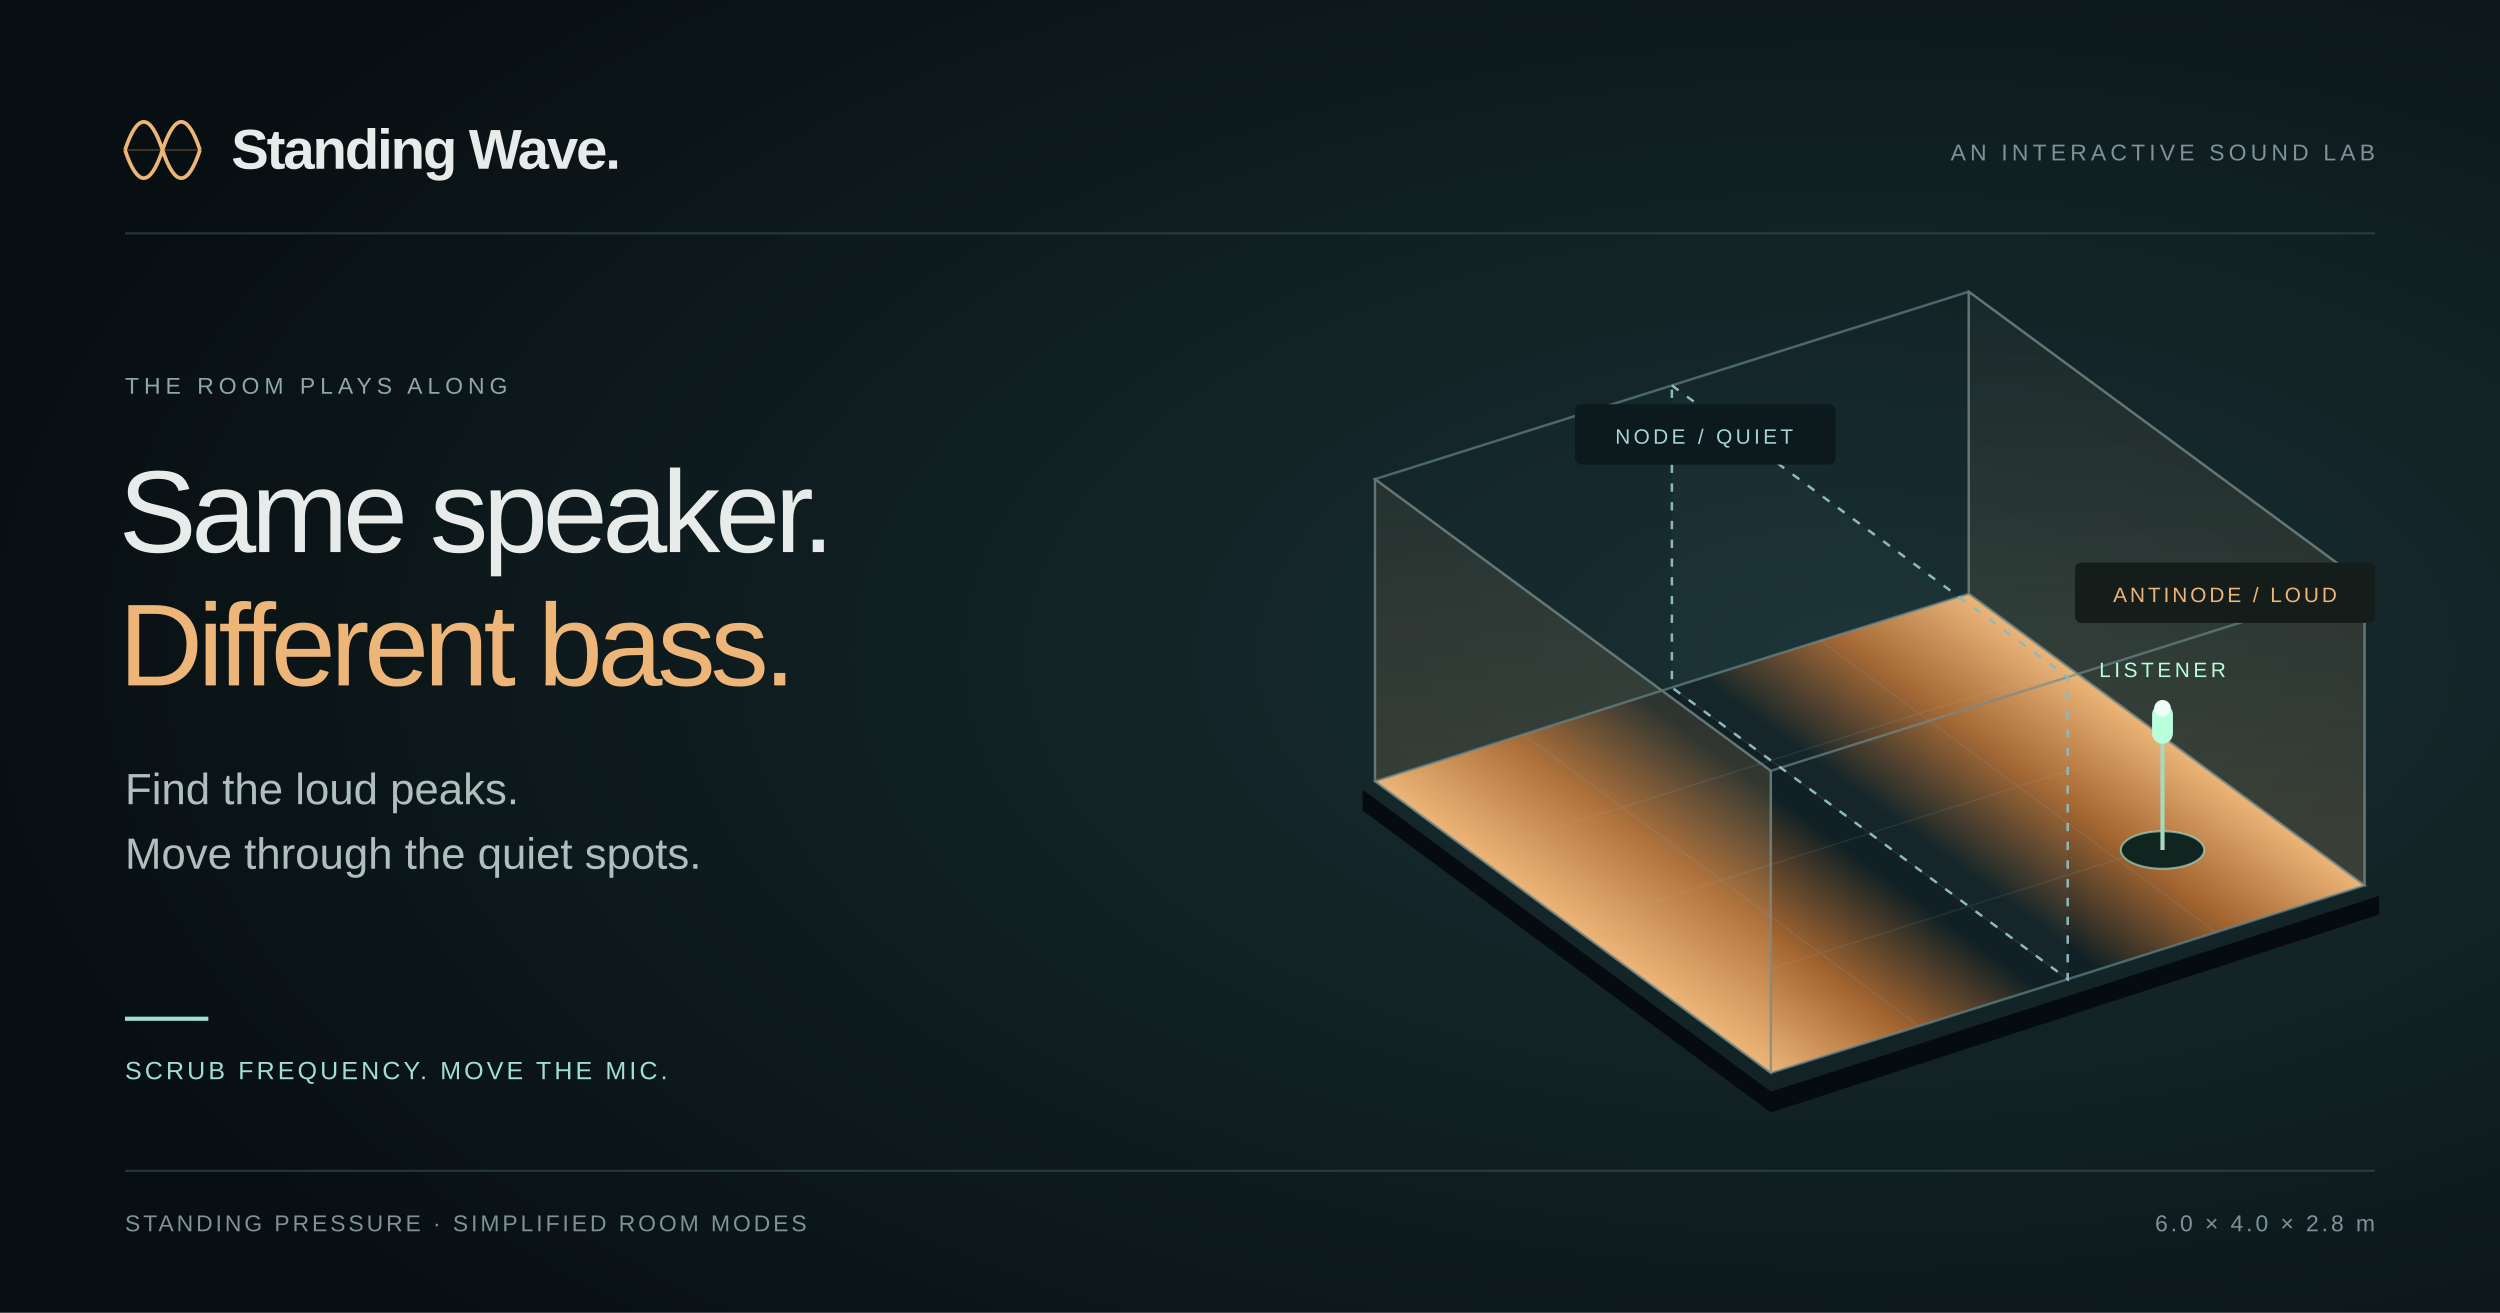
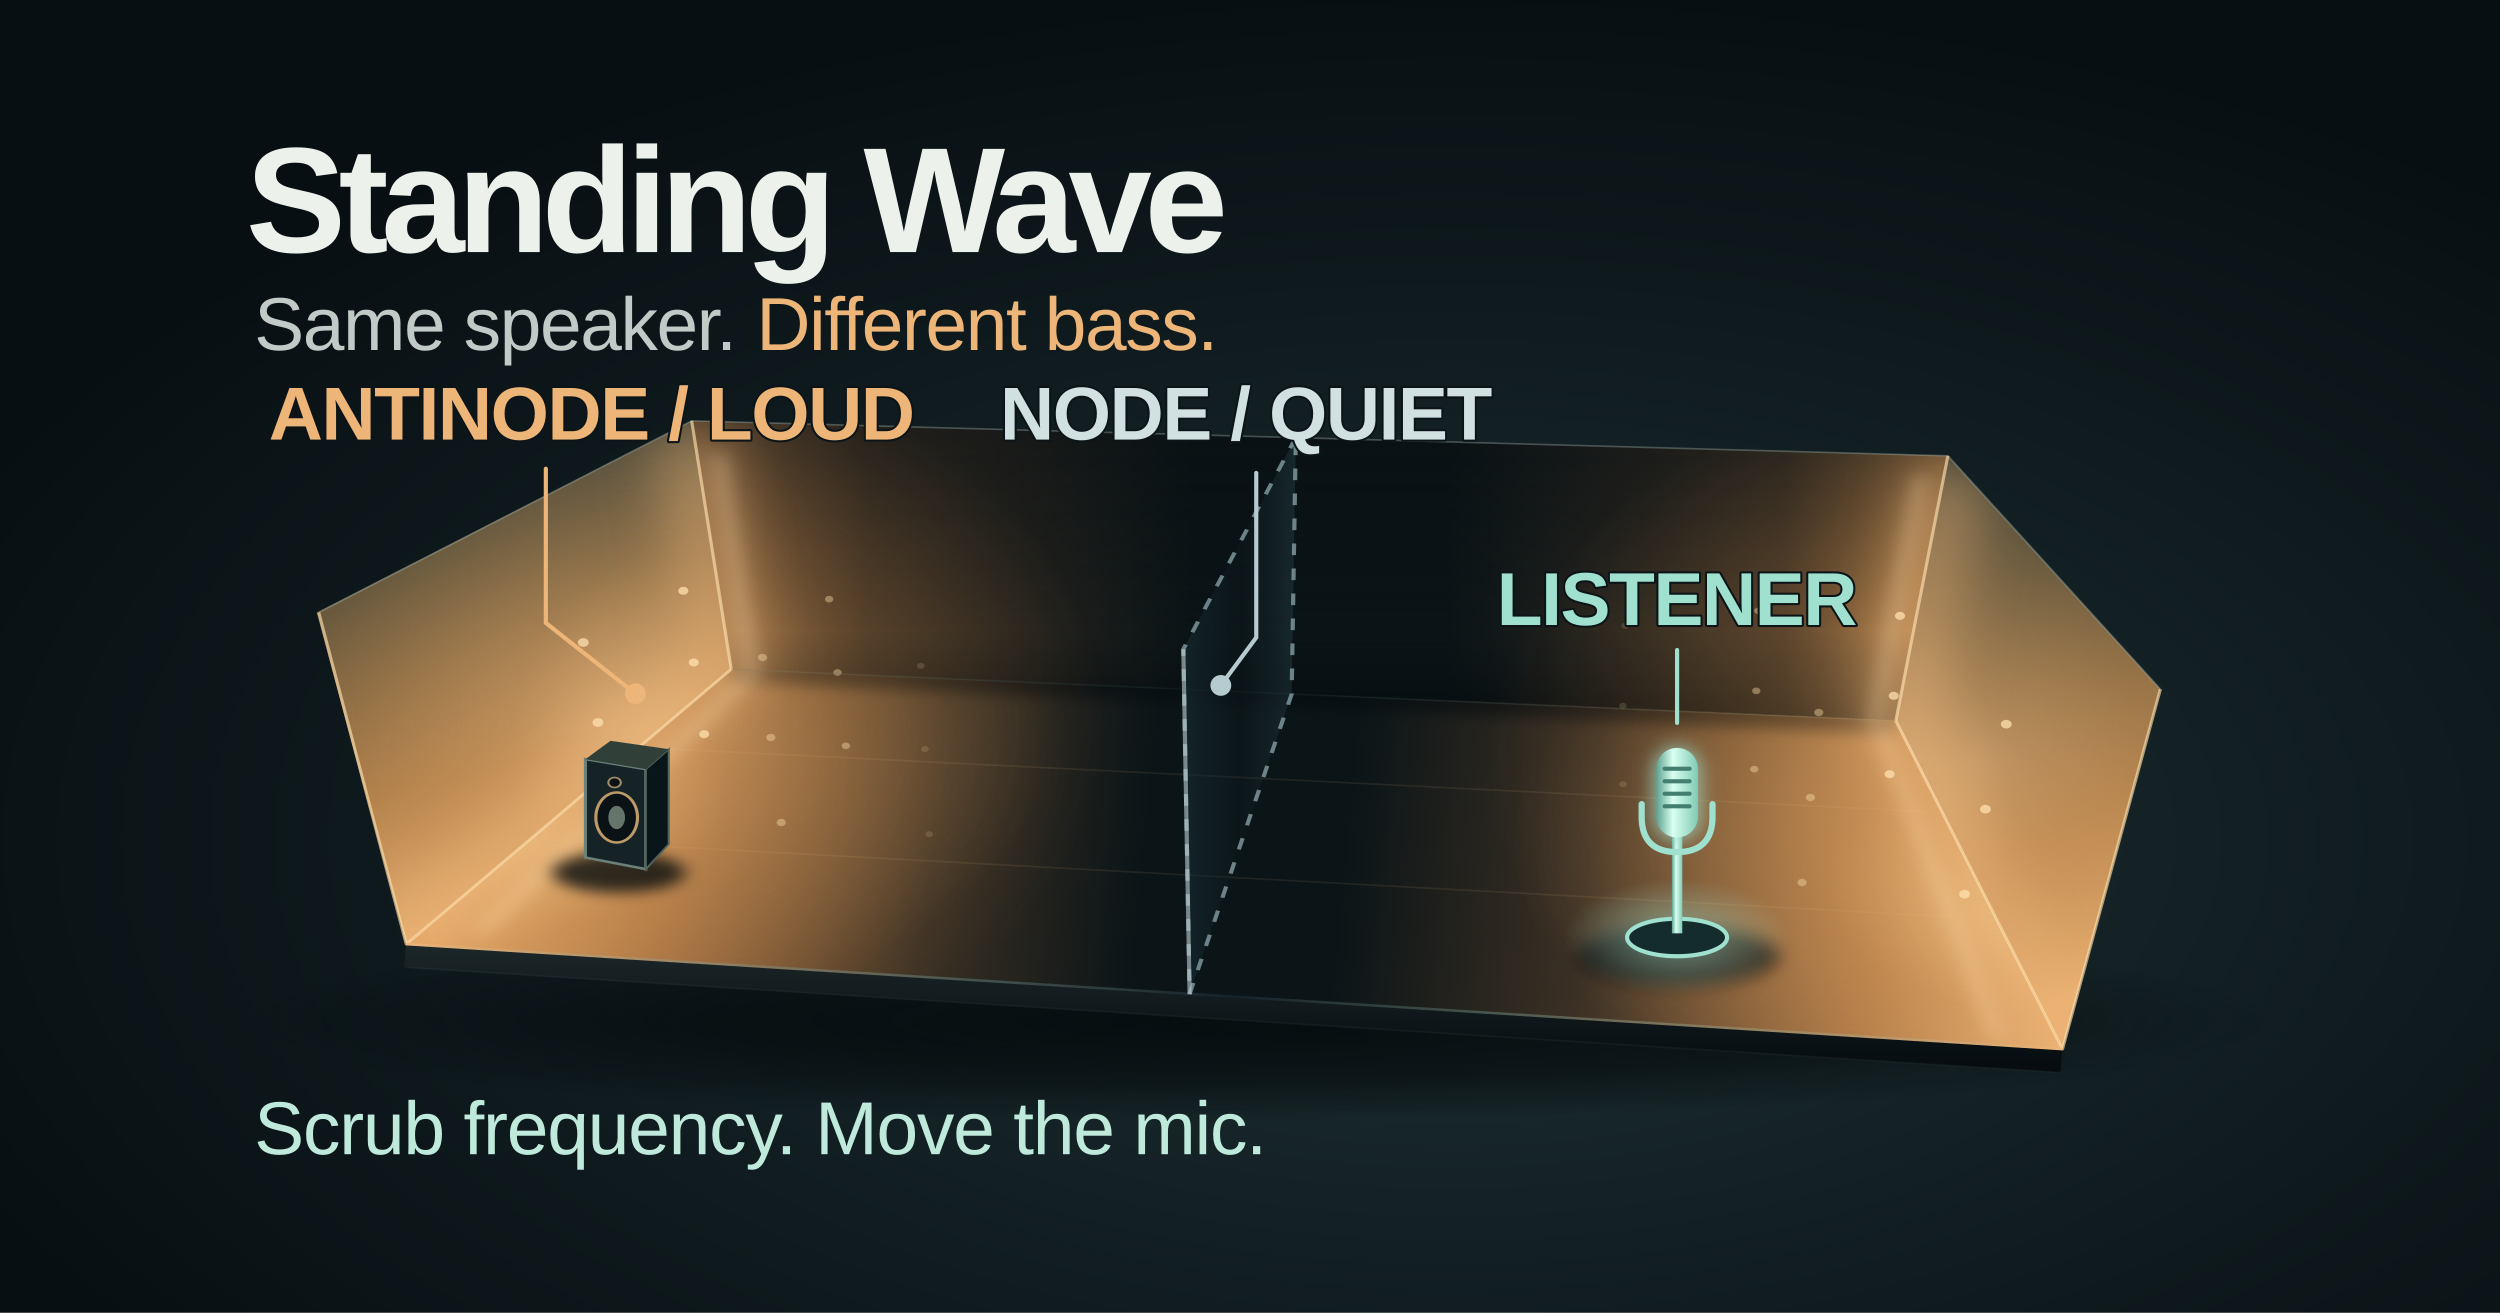
<svg xmlns="http://www.w3.org/2000/svg" width="1200" height="630" viewBox="0 0 1200 630" role="img" aria-labelledby="title description">
  <defs>
-     <radialGradient id="backdrop" cx="74%" cy="50%" r="75%">
-       <stop stop-color="#193033" />
+     <radialGradient id="atmosphere" cx="58%" cy="64%" r="65%">
+       <stop stop-color="#203334" />
+       <stop offset=".57" stop-color="#101c20" />
      <stop offset="1" stop-color="#080f12" />
    </radialGradient>
-     <linearGradient id="pressure">
+     <linearGradient id="back-wall" x1="332" y1="0" x2="935" y2="0" gradientUnits="userSpaceOnUse">
+       <stop stop-color="#8b633e" />
+       <stop offset=".14" stop-color="#3c3024" />
+       <stop offset=".4" stop-color="#0a1316" />
+       <stop offset=".6" stop-color="#0a1316" />
+       <stop offset=".87" stop-color="#403326" />
+       <stop offset="1" stop-color="#a87845" />
+     </linearGradient>
+     <linearGradient id="wall-shade" x1="0" y1="205" x2="0" y2="385" gradientUnits="userSpaceOnUse">
+       <stop stop-color="#080f12" stop-opacity=".52" />
+       <stop offset=".7" stop-color="#080f12" stop-opacity="0" />
+       <stop offset="1" stop-color="#04090b" stop-opacity=".66" />
+     </linearGradient>
+     <linearGradient id="floor" x1="212" y1="455" x2="995" y2="515" gradientUnits="userSpaceOnUse">
+       <stop stop-color="#e2a565" />
+       <stop offset=".13" stop-color="#a26d3e" />
+       <stop offset=".3" stop-color="#3a3024" />
+       <stop offset=".43" stop-color="#0b1417" />
+       <stop offset=".55" stop-color="#0b1417" />
+       <stop offset=".7" stop-color="#3b3024" />
+       <stop offset=".88" stop-color="#aa7543" />
+       <stop offset="1" stop-color="#edb578" />
+     </linearGradient>
+     <linearGradient id="end-wall" x1="0" y1="0" x2=".2" y2="1">
+       <stop stop-color="#1b2b2c" />
+       <stop offset=".3" stop-color="#4a493a" />
+       <stop offset=".72" stop-color="#a77b4b" />
+       <stop offset="1" stop-color="#edb578" />
+     </linearGradient>
+     <radialGradient id="left-end-light" cx="85%" cy="64%" r="85%">
+       <stop stop-color="#ffdda8" stop-opacity=".64" />
+       <stop offset=".45" stop-color="#edb578" stop-opacity=".18" />
+       <stop offset="1" stop-color="#edb578" stop-opacity="0" />
+     </radialGradient>
+     <radialGradient id="right-end-light" cx="0%" cy="67%" r="95%">
+       <stop stop-color="#ffdda8" stop-opacity=".64" />
+       <stop offset=".45" stop-color="#edb578" stop-opacity=".18" />
+       <stop offset="1" stop-color="#edb578" stop-opacity="0" />
+     </radialGradient>
+     <radialGradient id="amber-haze">
+       <stop stop-color="#edb578" stop-opacity=".47" />
+       <stop offset=".5" stop-color="#d9954a" stop-opacity=".2" />
+       <stop offset="1" stop-color="#c9823b" stop-opacity="0" />
+     </radialGradient>
+     <radialGradient id="floor-light">
+       <stop stop-color="#ffe0a9" stop-opacity=".65" />
+       <stop offset=".4" stop-color="#edb578" stop-opacity=".25" />
+       <stop offset="1" stop-color="#edb578" stop-opacity="0" />
+     </radialGradient>
+     <linearGradient id="rim" x1="195" y1="0" x2="990" y2="0" gradientUnits="userSpaceOnUse">
      <stop stop-color="#edb578" />
-       <stop offset=".22" stop-color="#a56631" />
-       <stop offset=".45" stop-color="#102024" />
-       <stop offset=".55" stop-color="#102024" />
-       <stop offset=".78" stop-color="#a56631" />
+       <stop offset=".35" stop-color="#43514e" />
+       <stop offset=".5" stop-color="#142329" />
+       <stop offset=".65" stop-color="#47554e" />
      <stop offset="1" stop-color="#edb578" />
    </linearGradient>
-     <linearGradient id="wall" x2="0" y2="1">
-       <stop stop-color="#edb578" stop-opacity=".03" />
-       <stop offset="1" stop-color="#edb578" stop-opacity=".23" />
-     </linearGradient>
+     <linearGradient id="fascia" x1="0" y1="0" x2="0" y2="1">
+       <stop stop-color="#1c272a" />
+       <stop offset="1" stop-color="#050b0e" />
+     </linearGradient>
+     <radialGradient id="mint-halo">
+       <stop stop-color="#9fe0ce" stop-opacity=".55" />
+       <stop offset="1" stop-color="#9fe0ce" stop-opacity="0" />
+     </radialGradient>
+     <radialGradient id="ground-shadow">
+       <stop stop-color="#03080a" stop-opacity=".85" />
+       <stop offset=".55" stop-color="#03080a" stop-opacity=".6" />
+       <stop offset="1" stop-color="#03080a" stop-opacity="0" />
+     </radialGradient>
+     <linearGradient id="node-plane" x1="0" y1="0" x2="1" y2="0">
+       <stop stop-color="#182e35" stop-opacity=".65" />
+       <stop offset=".5" stop-color="#101e23" stop-opacity=".22" />
+       <stop offset="1" stop-color="#365a60" stop-opacity=".3" />
+     </linearGradient>
+     <linearGradient id="mic-metal" x1="0" y1="0" x2="1" y2="0">
+       <stop stop-color="#5ca18f" />
+       <stop offset=".4" stop-color="#d9fff0" />
+       <stop offset="1" stop-color="#80cbb5" />
+     </linearGradient>
+     <filter id="bloom" x="-60%" y="-50%" width="220%" height="200%" color-interpolation-filters="sRGB">
+       <feGaussianBlur stdDeviation="16" />
+     </filter>
+     <filter id="soft" x="-50%" y="-50%" width="200%" height="200%" color-interpolation-filters="sRGB">
+       <feGaussianBlur stdDeviation="4" />
+     </filter>
+     <clipPath id="room-clip">
+       <path d="M152 320 332 205 935 226 1037 366 990 582 195 519Z" />
+     </clipPath>
+     <clipPath id="floor-clip">
+       <path d="M195 519 351 354 910 385 990 582Z" />
+     </clipPath>
  </defs>
  <rect width="1200" height="630" fill="#080f12" />
-   <rect width="1200" height="630" fill="url(#backdrop)" />
+   <rect width="1200" height="630" fill="url(#atmosphere)" />
+   <g transform="translate(0 38) scale(1 .8)">
+     <ellipse cx="603" cy="565" rx="484" ry="60" fill="url(#ground-shadow)" />
+     <path d="M195 519 990 582 989 596 194 533Z" fill="url(#fascia)" />
+     <path d="M332 205 935 226 910 385 351 354Z" fill="url(#back-wall)" />
+     <path d="M332 205 935 226 910 385 351 354Z" fill="url(#wall-shade)" />
+     <path d="M195 519 351 354 910 385 990 582Z" fill="url(#floor)" />
+     <g clip-path="url(#floor-clip)">
+       <ellipse cx="246" cy="456" rx="275" ry="149" fill="url(#floor-light)" transform="rotate(-20 246 456)" />
+       <ellipse cx="973" cy="497" rx="254" ry="166" fill="url(#floor-light)" transform="rotate(16 973 497)" />
+       <path d="M351 354 910 385" fill="none" stroke="#050b0e" stroke-width="16" opacity=".55" filter="url(#soft)" />
+       <path d="M255 456 958 504M307 401 933 440" fill="none" stroke="#f6cf98" stroke-opacity=".09" />
+     </g>
+     <path d="M152 320 332 205 351 354 195 519Z" fill="url(#end-wall)" />
+     <path d="M935 226 1037 366 990 582 910 385Z" fill="url(#end-wall)" />
+     <path d="M152 320 332 205 351 354 195 519Z" fill="url(#left-end-light)" />
+     <path d="M935 226 1037 366 990 582 910 385Z" fill="url(#right-end-light)" />
+     <g clip-path="url(#room-clip)">
+       <ellipse cx="292" cy="386" rx="240" ry="221" fill="url(#amber-haze)" />
+       <ellipse cx="949" cy="409" rx="234" ry="226" fill="url(#amber-haze)" />
+       <path d="M332 213 348 355 199 511M936 233 913 385 988 574" fill="none" stroke="#edb578" stroke-width="23" opacity=".7" filter="url(#bloom)" />
+       <path d="M345 225 361 357 230 512M922 238 900 384 959 575" fill="none" stroke="#ffe0b0" stroke-width="7" opacity=".28" filter="url(#soft)" />
+       <g fill="#ffe0ad">
+         <g opacity=".75">
+           <circle cx="280" cy="338" r="2.6" />
+           <circle cx="287" cy="386" r="2.6" />
+           <circle cx="294" cy="435" r="2.6" />
+           <circle cx="328" cy="307" r="2.4" />
+           <circle cx="333" cy="350" r="2.4" />
+           <circle cx="338" cy="393" r="2.4" />
+           <circle cx="912" cy="322" r="2.4" />
+           <circle cx="909" cy="370" r="2.4" />
+           <circle cx="907" cy="417" r="2.4" />
+           <circle cx="963" cy="387" r="2.6" />
+           <circle cx="953" cy="438" r="2.6" />
+           <circle cx="943" cy="489" r="2.6" />
+         </g>
+         <g opacity=".4">
+           <circle cx="366" cy="347" r="2.2" />
+           <circle cx="370" cy="395" r="2.2" />
+           <circle cx="375" cy="446" r="2.2" />
+           <circle cx="398" cy="312" r="2" />
+           <circle cx="402" cy="356" r="2" />
+           <circle cx="406" cy="400" r="2" />
+           <circle cx="844" cy="319" r="2" />
+           <circle cx="843" cy="367" r="2" />
+           <circle cx="842" cy="414" r="2" />
+           <circle cx="873" cy="380" r="2.2" />
+           <circle cx="869" cy="431" r="2.2" />
+           <circle cx="865" cy="482" r="2.2" />
+         </g>
+         <g opacity=".15">
+           <circle cx="442" cy="352" r="1.8" />
+           <circle cx="444" cy="402" r="1.8" />
+           <circle cx="446" cy="453" r="1.8" />
+           <circle cx="780" cy="328" r="1.8" />
+           <circle cx="779" cy="376" r="1.8" />
+           <circle cx="779" cy="423" r="1.8" />
+         </g>
+       </g>
+     </g>
+     <g fill="none" stroke-linejoin="round">
+       <path d="M153 320 332 205 935 226 1037 366" stroke="#a1b6b1" stroke-opacity=".36" />
+       <path d="M153 320 195 519 351 354 332 205M935 226 910 385 990 582 1037 366" stroke="#ffe0ae" stroke-opacity=".65" stroke-width="1.5" />
+       <path d="M351 354 910 385" stroke="url(#rim)" stroke-opacity=".3" />
+       <path d="M195 519 990 582" stroke="url(#rim)" stroke-width="1.5" />
+       <path d="M196 533 989 596" stroke="#47605f" stroke-opacity=".13" />
+     </g>
+     <path d="M622 215 568 342 571 549 620 369Z" fill="url(#node-plane)" />
+     <path d="M622 215 568 342 571 549 620 369Z" fill="none" stroke="#90acb2" stroke-opacity=".72" stroke-width="2" stroke-dasharray="7 8" />
+     <path d="M568 342 571 549" stroke="#c0d0d2" stroke-opacity=".6" stroke-width="2" />
+     <g>
+       <ellipse cx="297" cy="476" rx="32" ry="12" fill="#070d0e" opacity=".8" filter="url(#soft)" />
+       <path d="M281 408 310 414 310 474 281 467Z" fill="#152327" stroke="#6b8179" stroke-width="1.5" />
+       <path d="M310 414 321 402 321 459 310 474Z" fill="#0a1519" stroke="#53645b" />
+       <path d="M281 408 293 397 321 402 310 414Z" fill="#304039" />
+       <ellipse cx="296" cy="443" rx="10" ry="15" fill="#0b1216" stroke="#bd9b69" stroke-width="1.5" />
+       <ellipse cx="296" cy="443" rx="4" ry="7" fill="#65756c" />
+       <circle cx="295" cy="422" r="3" fill="#0b1216" stroke="#a18c69" />
+     </g>
+   </g>
+   <g>
+     <ellipse cx="805" cy="459" rx="49" ry="14" fill="#060e11" opacity=".65" filter="url(#soft)" />
+     <ellipse cx="805" cy="450" rx="54" ry="28" fill="url(#mint-halo)" />
+     <ellipse cx="805" cy="450" rx="24" ry="9" fill="#142c2c" stroke="#9fe0ce" stroke-width="2" />
+     <rect x="802.5" y="400" width="5" height="48" fill="url(#mic-metal)" />
+     <rect x="793" y="358" width="24" height="46" rx="12" fill="#9fe0ce" opacity=".65" filter="url(#soft)" />
+     <rect x="795" y="359" width="20" height="43" rx="10" fill="url(#mic-metal)" />
+     <path d="M799 369H811M799 375H811M799 381H811M799 387H811" stroke="#447e70" stroke-width="2" stroke-linecap="round" />
+     <path d="M788 386V392Q788 409 805 409Q822 409 822 392V386" fill="none" stroke="#9fe0ce" stroke-width="3" stroke-linecap="round" />
+   </g>
  <g font-family="Arial, Helvetica, sans-serif">
-     <g transform="translate(60 56)" stroke="#edb578" fill="none" stroke-width="1.8">
-       <path d="M0 16C6-2 12-2 18 16S30 34 36 16M0 16C6 34 12 34 18 16S30-2 36 16" />
-       <path d="M0 16h36" opacity=".3" stroke-width=".7" />
-     </g>
-     <text x="111" y="81" fill="#e7eceb" font-size="27" font-weight="600" letter-spacing="-1">Standing Wave.</text>
-     <text x="1140" y="77" fill="#7e9297" font-size="11" letter-spacing="2" text-anchor="end">AN INTERACTIVE SOUND LAB</text>
-     <path d="M60 112H1140" stroke="#385053" stroke-opacity=".6" />
-     <text x="60" y="189" fill="#8ea8aa" font-size="11" letter-spacing="2.4">THE ROOM PLAYS ALONG</text>
-     <text x="57" y="265" fill="#e7eceb" font-size="56" letter-spacing="-2.5">Same speaker.</text>
-     <text x="57" y="329" fill="#edb578" font-size="56" letter-spacing="-2.5">Different bass.</text>
-     <text x="60" y="386" fill="#aebfbd" font-size="21">Find the loud peaks.</text>
-     <text x="60" y="417" fill="#aebfbd" font-size="21">Move through the quiet spots.</text>
-     <path d="M60 489H100" stroke="#9fe0ce" stroke-width="2" />
-     <text x="60" y="518" fill="#9fe0ce" font-size="12" letter-spacing="1.5">SCRUB FREQUENCY. MOVE THE MIC.</text>
-     <path d="M654 379 850 524 1142 430 1142 439 850 534 654 389Z" fill="#050b0e" />
-     <g transform="matrix(285 -90 190 140 660 375)">
-       <rect width="1" height="1" fill="url(#pressure)" />
-       <path d="M.25 0V1M.5 0V1M.75 0V1M0 .25H1M0 .5H1M0 .75H1" stroke="#9fb1af" stroke-opacity=".12" stroke-width=".7" vector-effect="non-scaling-stroke" />
-     </g>
-     <path d="M660 230 850 370 850 515 660 375Z M945 140 1135 280 1135 425 945 285Z" fill="url(#wall)" stroke="#c59862" stroke-opacity=".35" />
-     <path d="M660 230 945 140 1135 280 850 370Z M660 375 945 285 1135 425 850 515Z M660 230V375M945 140V285M1135 280V425M850 370V515" fill="none" stroke="#6b8b90" stroke-opacity=".65" stroke-width="1.2" />
-     <path d="M802.5 185 992.5 325 992.5 470 802.5 330Z" fill="#a6d4d8" fill-opacity=".03" stroke="#8db9be" stroke-width="1.2" stroke-dasharray="4 5" />
-     <rect x="756" y="194" width="125" height="29" rx="3" fill="#0c1a1e" />
-     <text x="818" y="213" fill="#a6d4d8" font-size="10" text-anchor="middle" letter-spacing="1.6">NODE / QUIET</text>
-     <rect x="996" y="270" width="144" height="29" rx="3" fill="#151d1b" />
-     <text x="1068" y="289" fill="#edb578" font-size="10" text-anchor="middle" letter-spacing="1.4">ANTINODE / LOUD</text>
-     <ellipse cx="1038" cy="408" rx="20" ry="9" fill="#10251f" stroke="#9fe0ce" stroke-opacity=".65" />
-     <path d="M1038 408V346" stroke="#a6d9c2" stroke-width="2" />
-     <rect x="1033" y="338" width="10" height="19" rx="5" fill="#b9ffdc" />
-     <circle cx="1038" cy="340" r="4" fill="#edfff6" />
-     <text x="1038" y="325" fill="#b9ffdc" font-size="10" letter-spacing="1.7" text-anchor="middle">LISTENER</text>
-     <path d="M60 562H1140" stroke="#385053" stroke-opacity=".6" />
-     <text x="60" y="591" fill="#7e9297" font-size="11" letter-spacing="1.4">STANDING PRESSURE · SIMPLIFIED ROOM MODES</text>
-     <text x="1140" y="591" fill="#7e9297" font-size="11" letter-spacing="1.4" text-anchor="end">6.0 × 4.0 × 2.8 m</text>
+     <text x="118" y="121" fill="#edf1ec" font-size="72" font-weight="600" letter-spacing="-3.5">Standing Wave</text>
+     <text x="122" y="168" fill="#c0cbc7" font-size="36" letter-spacing="-.7">Same speaker. <tspan fill="#edb578">Different bass.</tspan>
+     </text>
+     <g fill="none" stroke-width="2" stroke-linecap="round">
+       <path d="M262 225V299L305 333" stroke="#edb578" />
+       <circle cx="305" cy="333" r="4" fill="#edb578" stroke="#edb578" />
+       <path d="M603 227V306L586 329" stroke="#b6cbd0" />
+       <circle cx="586" cy="329" r="4" fill="#b6cbd0" stroke="#b6cbd0" />
+       <path d="M805 312V347" stroke="#9fe0ce" />
+     </g>
+     <g font-size="36" font-weight="600" letter-spacing="-.7" paint-order="stroke" stroke="#0c1417" stroke-width="2" stroke-linejoin="round">
+       <text x="129" y="211" fill="#edb578">ANTINODE / LOUD</text>
+       <text x="480" y="211" fill="#d1e0e1">NODE / QUIET</text>
+       <text x="805" y="300" fill="#9fe0ce" text-anchor="middle">LISTENER</text>
+     </g>
+     <text x="122" y="554" fill="#bfe9db" font-size="36" letter-spacing="-.6">Scrub frequency. Move the mic.</text>
  </g>
</svg>
